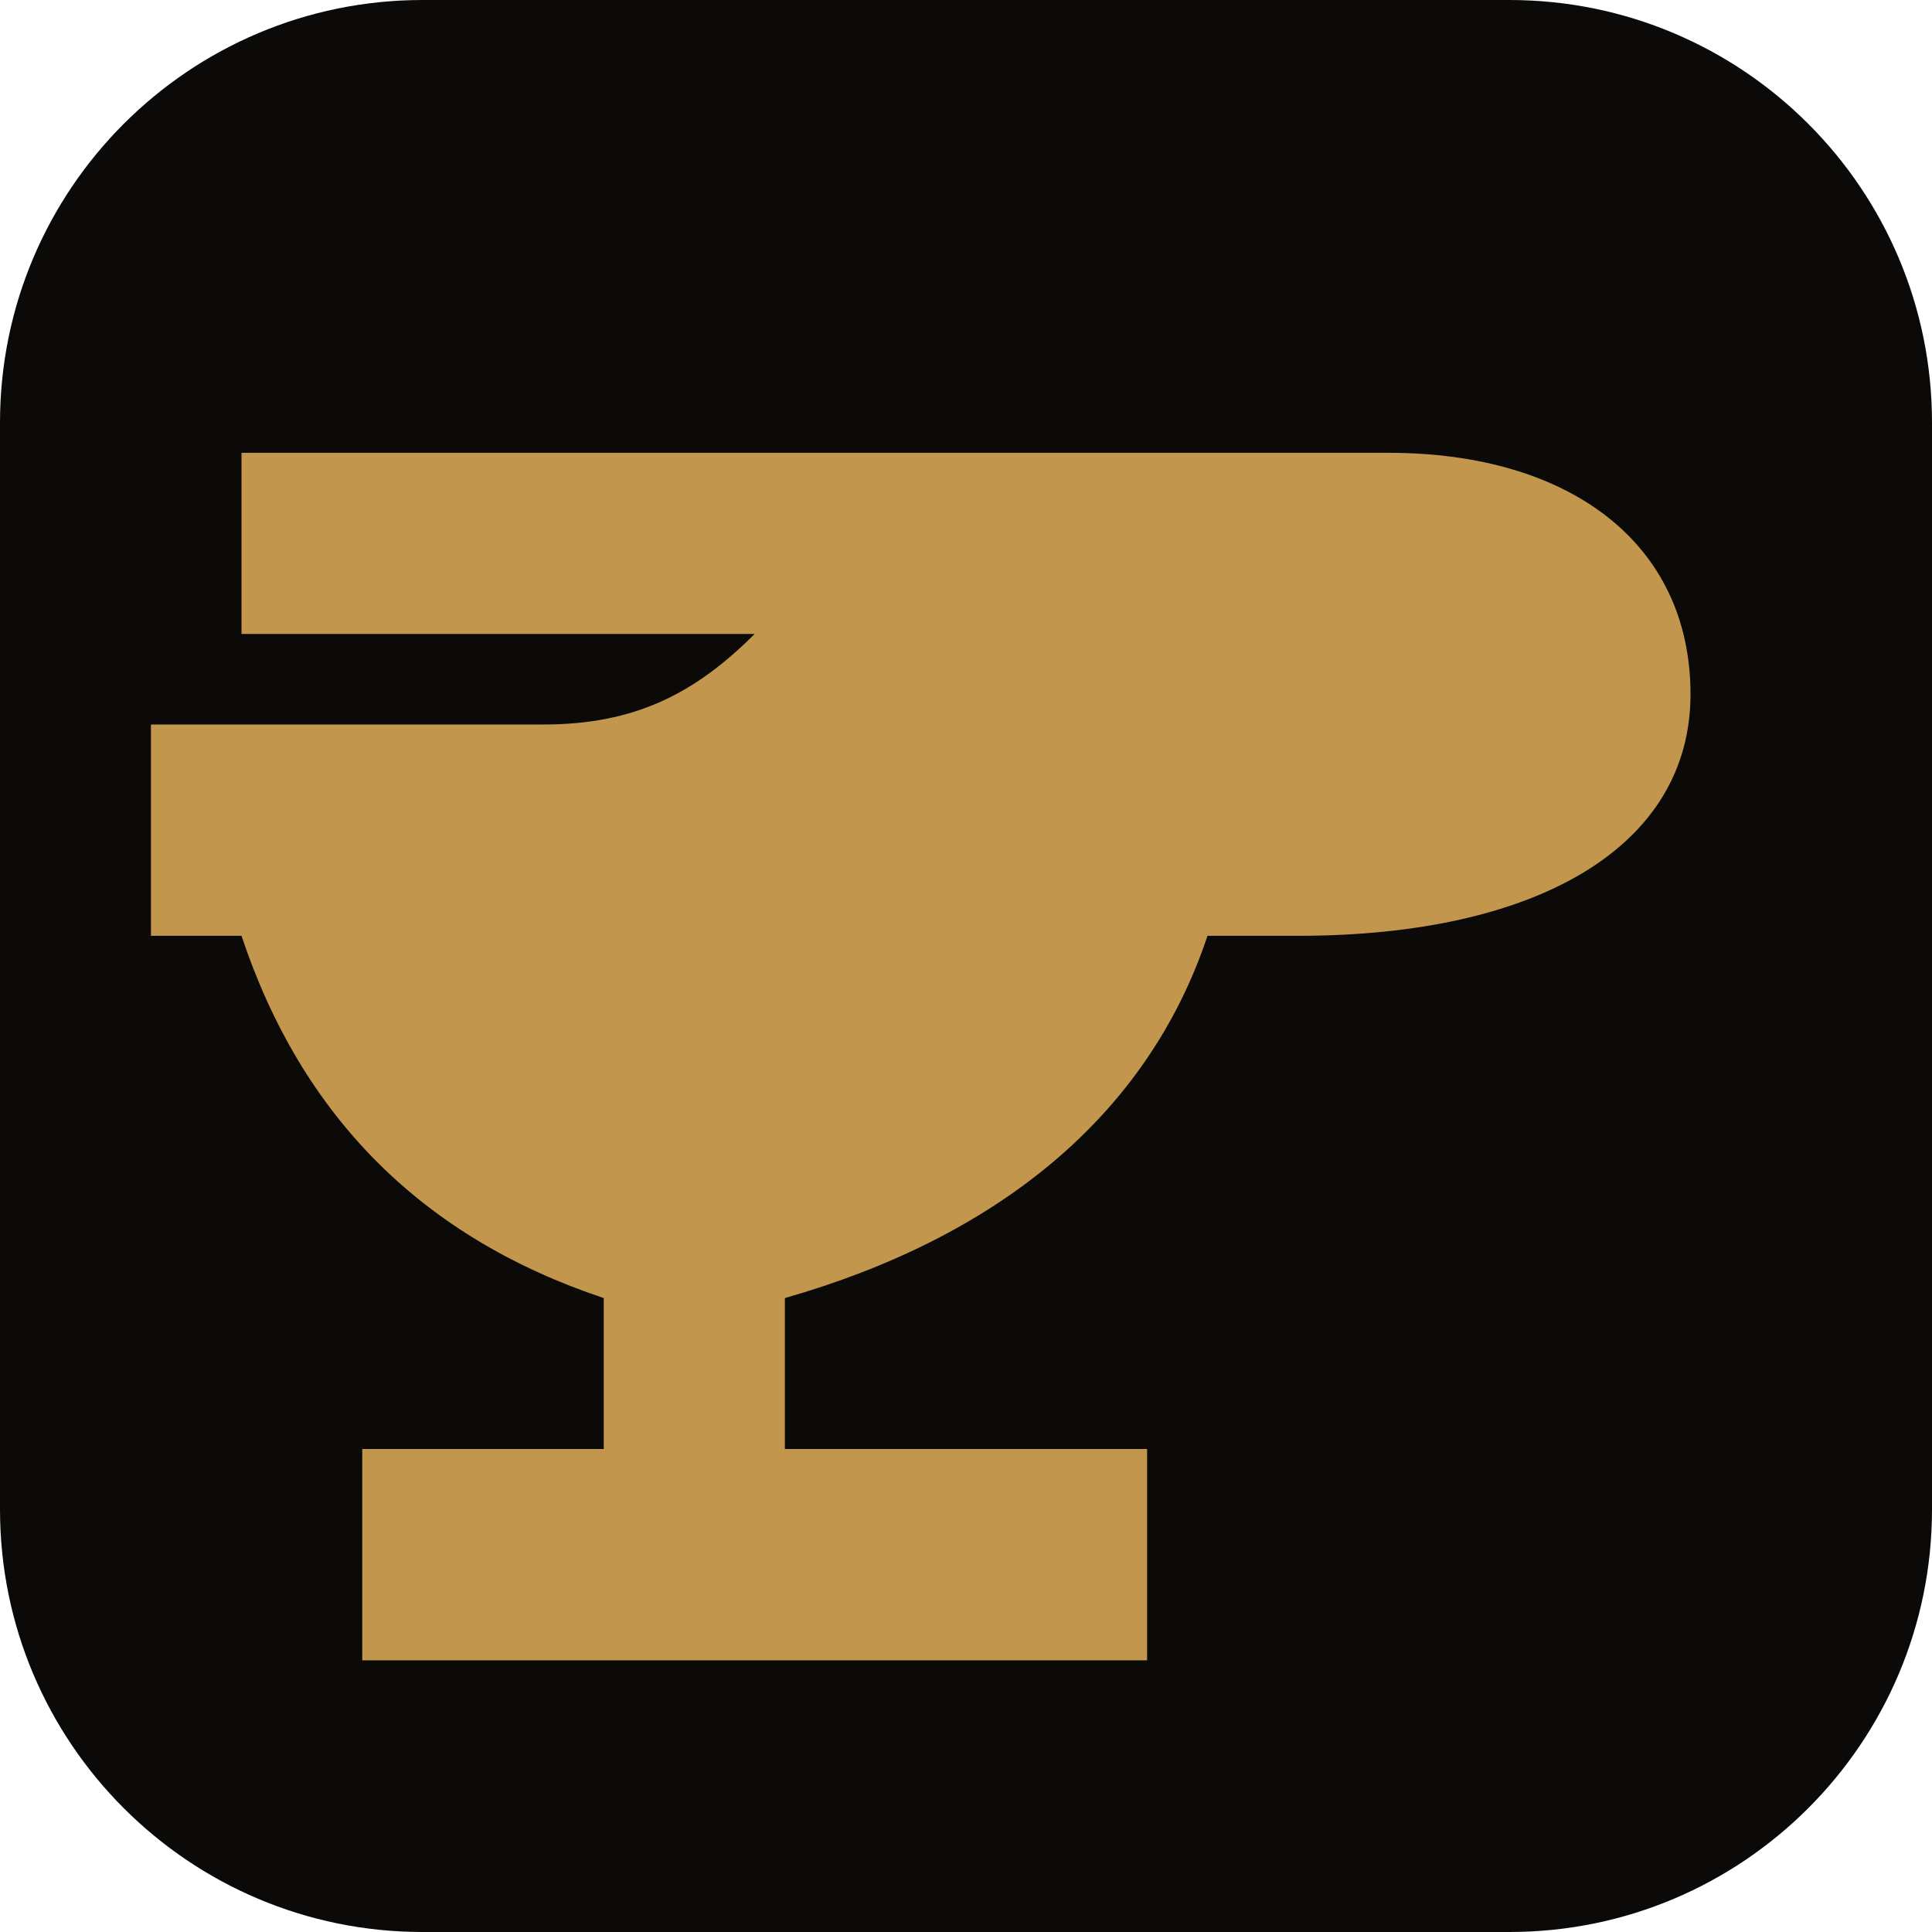
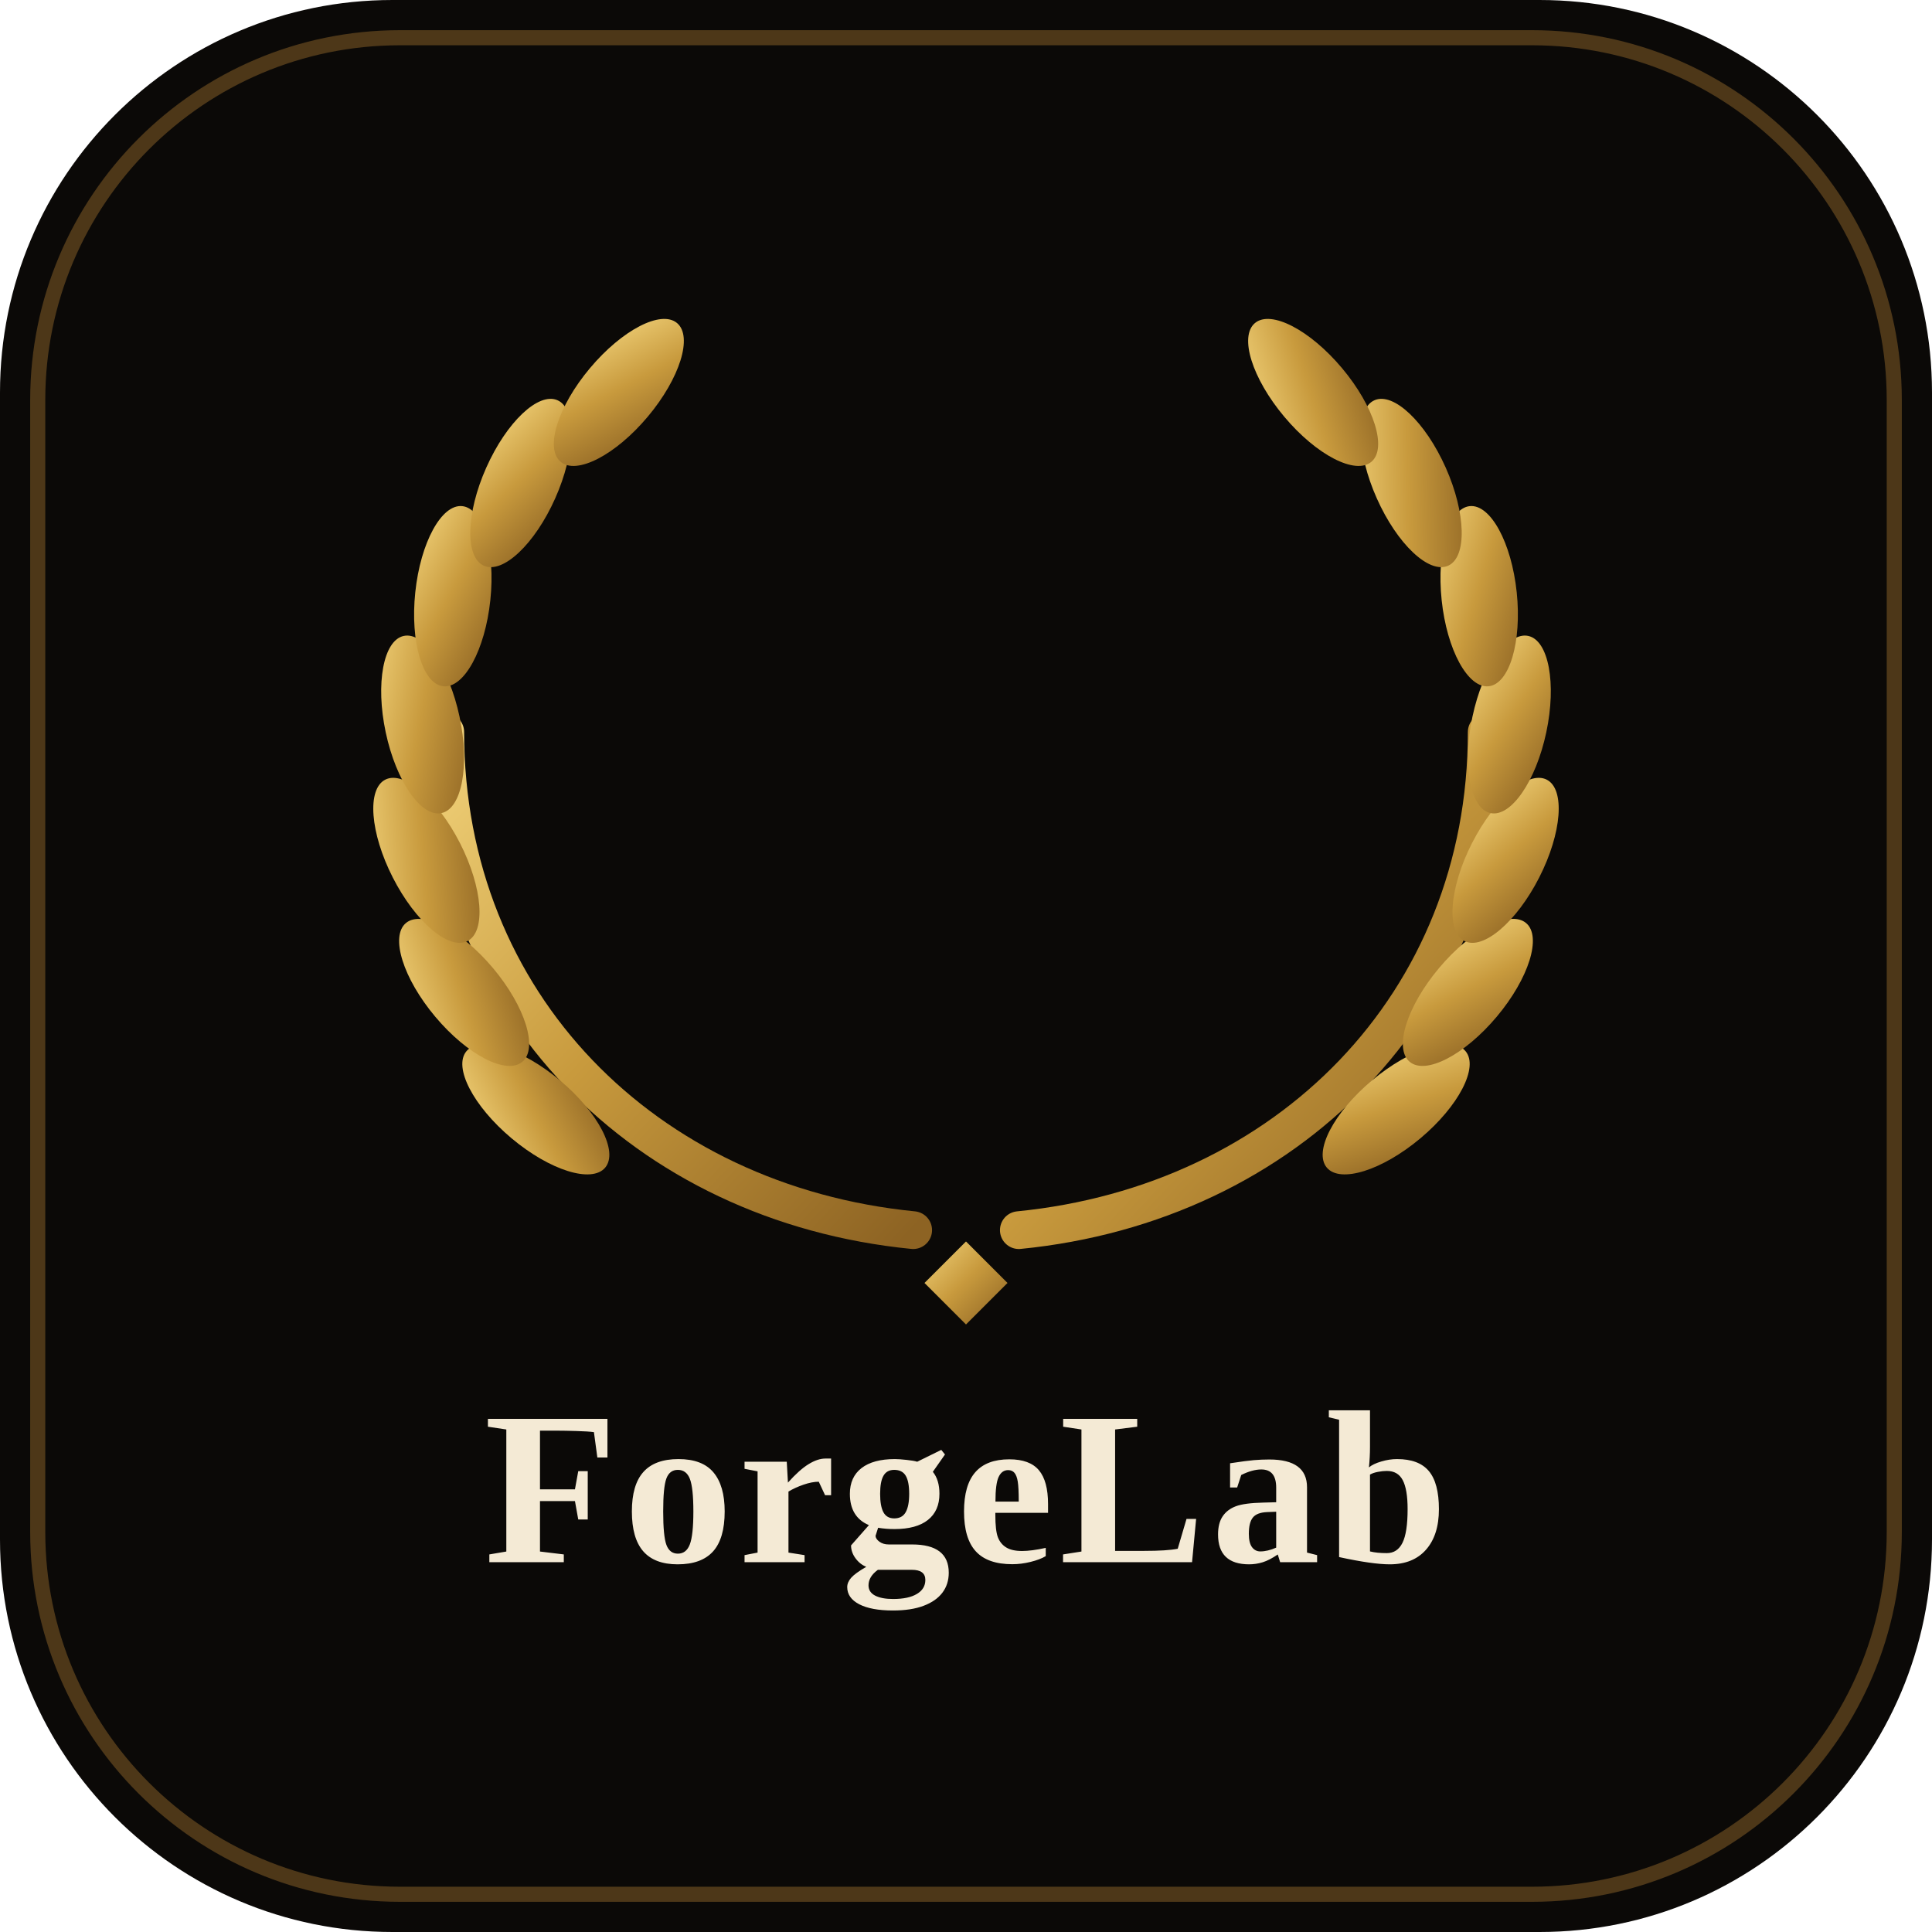
- <svg xmlns="http://www.w3.org/2000/svg" viewBox="0 0 64 64">
-   <rect width="64" height="64" rx="14" fill="#0b0a08" />
-   <path fill="#c2964d" d="M8 15h38c6 0 10 3 10 8 0 5-5 8-13 8h-3c-2 6-7 10-14 12v5h12v7H12v-7h8v-5c-6-2-10-6-12-12H5v-7h13c3 0 5-1 7-3H8z" />
+ <svg xmlns="http://www.w3.org/2000/svg" viewBox="0 0 512 512">
+   <defs>
+     <linearGradient id="gold" x1="0" y1="0" x2="1" y2="1">
+       <stop offset="0" stop-color="#f1d27a" />
+       <stop offset="0.48" stop-color="#c89a3d" />
+       <stop offset="1" stop-color="#8d6323" />
+     </linearGradient>
+   </defs>
+   <rect width="512" height="512" rx="104" fill="#0b0907" />
+   <rect x="10" y="10" width="492" height="492" rx="96" fill="none" stroke="#4d3718" stroke-width="4" />
+   <g fill="none" stroke="url(#gold)" stroke-width="10" stroke-linecap="round">
+     <path d="M242 326C171 319 118 266 118 194" />
+     <path d="M270 326C341 319 394 266 394 194" />
+   </g>
+   <g fill="url(#gold)">
+     <ellipse cx="142" cy="294" rx="10" ry="24" transform="rotate(-50 142 294)" />
+     <ellipse cx="123" cy="263" rx="10" ry="24" transform="rotate(-40 123 263)" />
+     <ellipse cx="113" cy="228" rx="10" ry="24" transform="rotate(-27 113 228)" />
+     <ellipse cx="112" cy="192" rx="10" ry="24" transform="rotate(-12 112 192)" />
+     <ellipse cx="120" cy="158" rx="10" ry="24" transform="rotate(6 120 158)" />
+     <ellipse cx="138" cy="128" rx="10" ry="24" transform="rotate(24 138 128)" />
+     <ellipse cx="164" cy="104" rx="10" ry="24" transform="rotate(40 164 104)" />
+     <ellipse cx="370" cy="294" rx="10" ry="24" transform="rotate(50 370 294)" />
+     <ellipse cx="389" cy="263" rx="10" ry="24" transform="rotate(40 389 263)" />
+     <ellipse cx="399" cy="228" rx="10" ry="24" transform="rotate(27 399 228)" />
+     <ellipse cx="400" cy="192" rx="10" ry="24" transform="rotate(12 400 192)" />
+     <ellipse cx="392" cy="158" rx="10" ry="24" transform="rotate(-6 392 158)" />
+     <ellipse cx="374" cy="128" rx="10" ry="24" transform="rotate(-24 374 128)" />
+     <ellipse cx="348" cy="104" rx="10" ry="24" transform="rotate(-40 348 104)" />
+     <path d="M256 329l11 11-11 11-11-11z" />
+   </g>
+   <text x="256" y="414" text-anchor="middle" fill="#f4ead5" font-family="Georgia, 'Times New Roman', serif" font-size="58" font-weight="700" letter-spacing="1.5">ForgeLab</text>
</svg>
